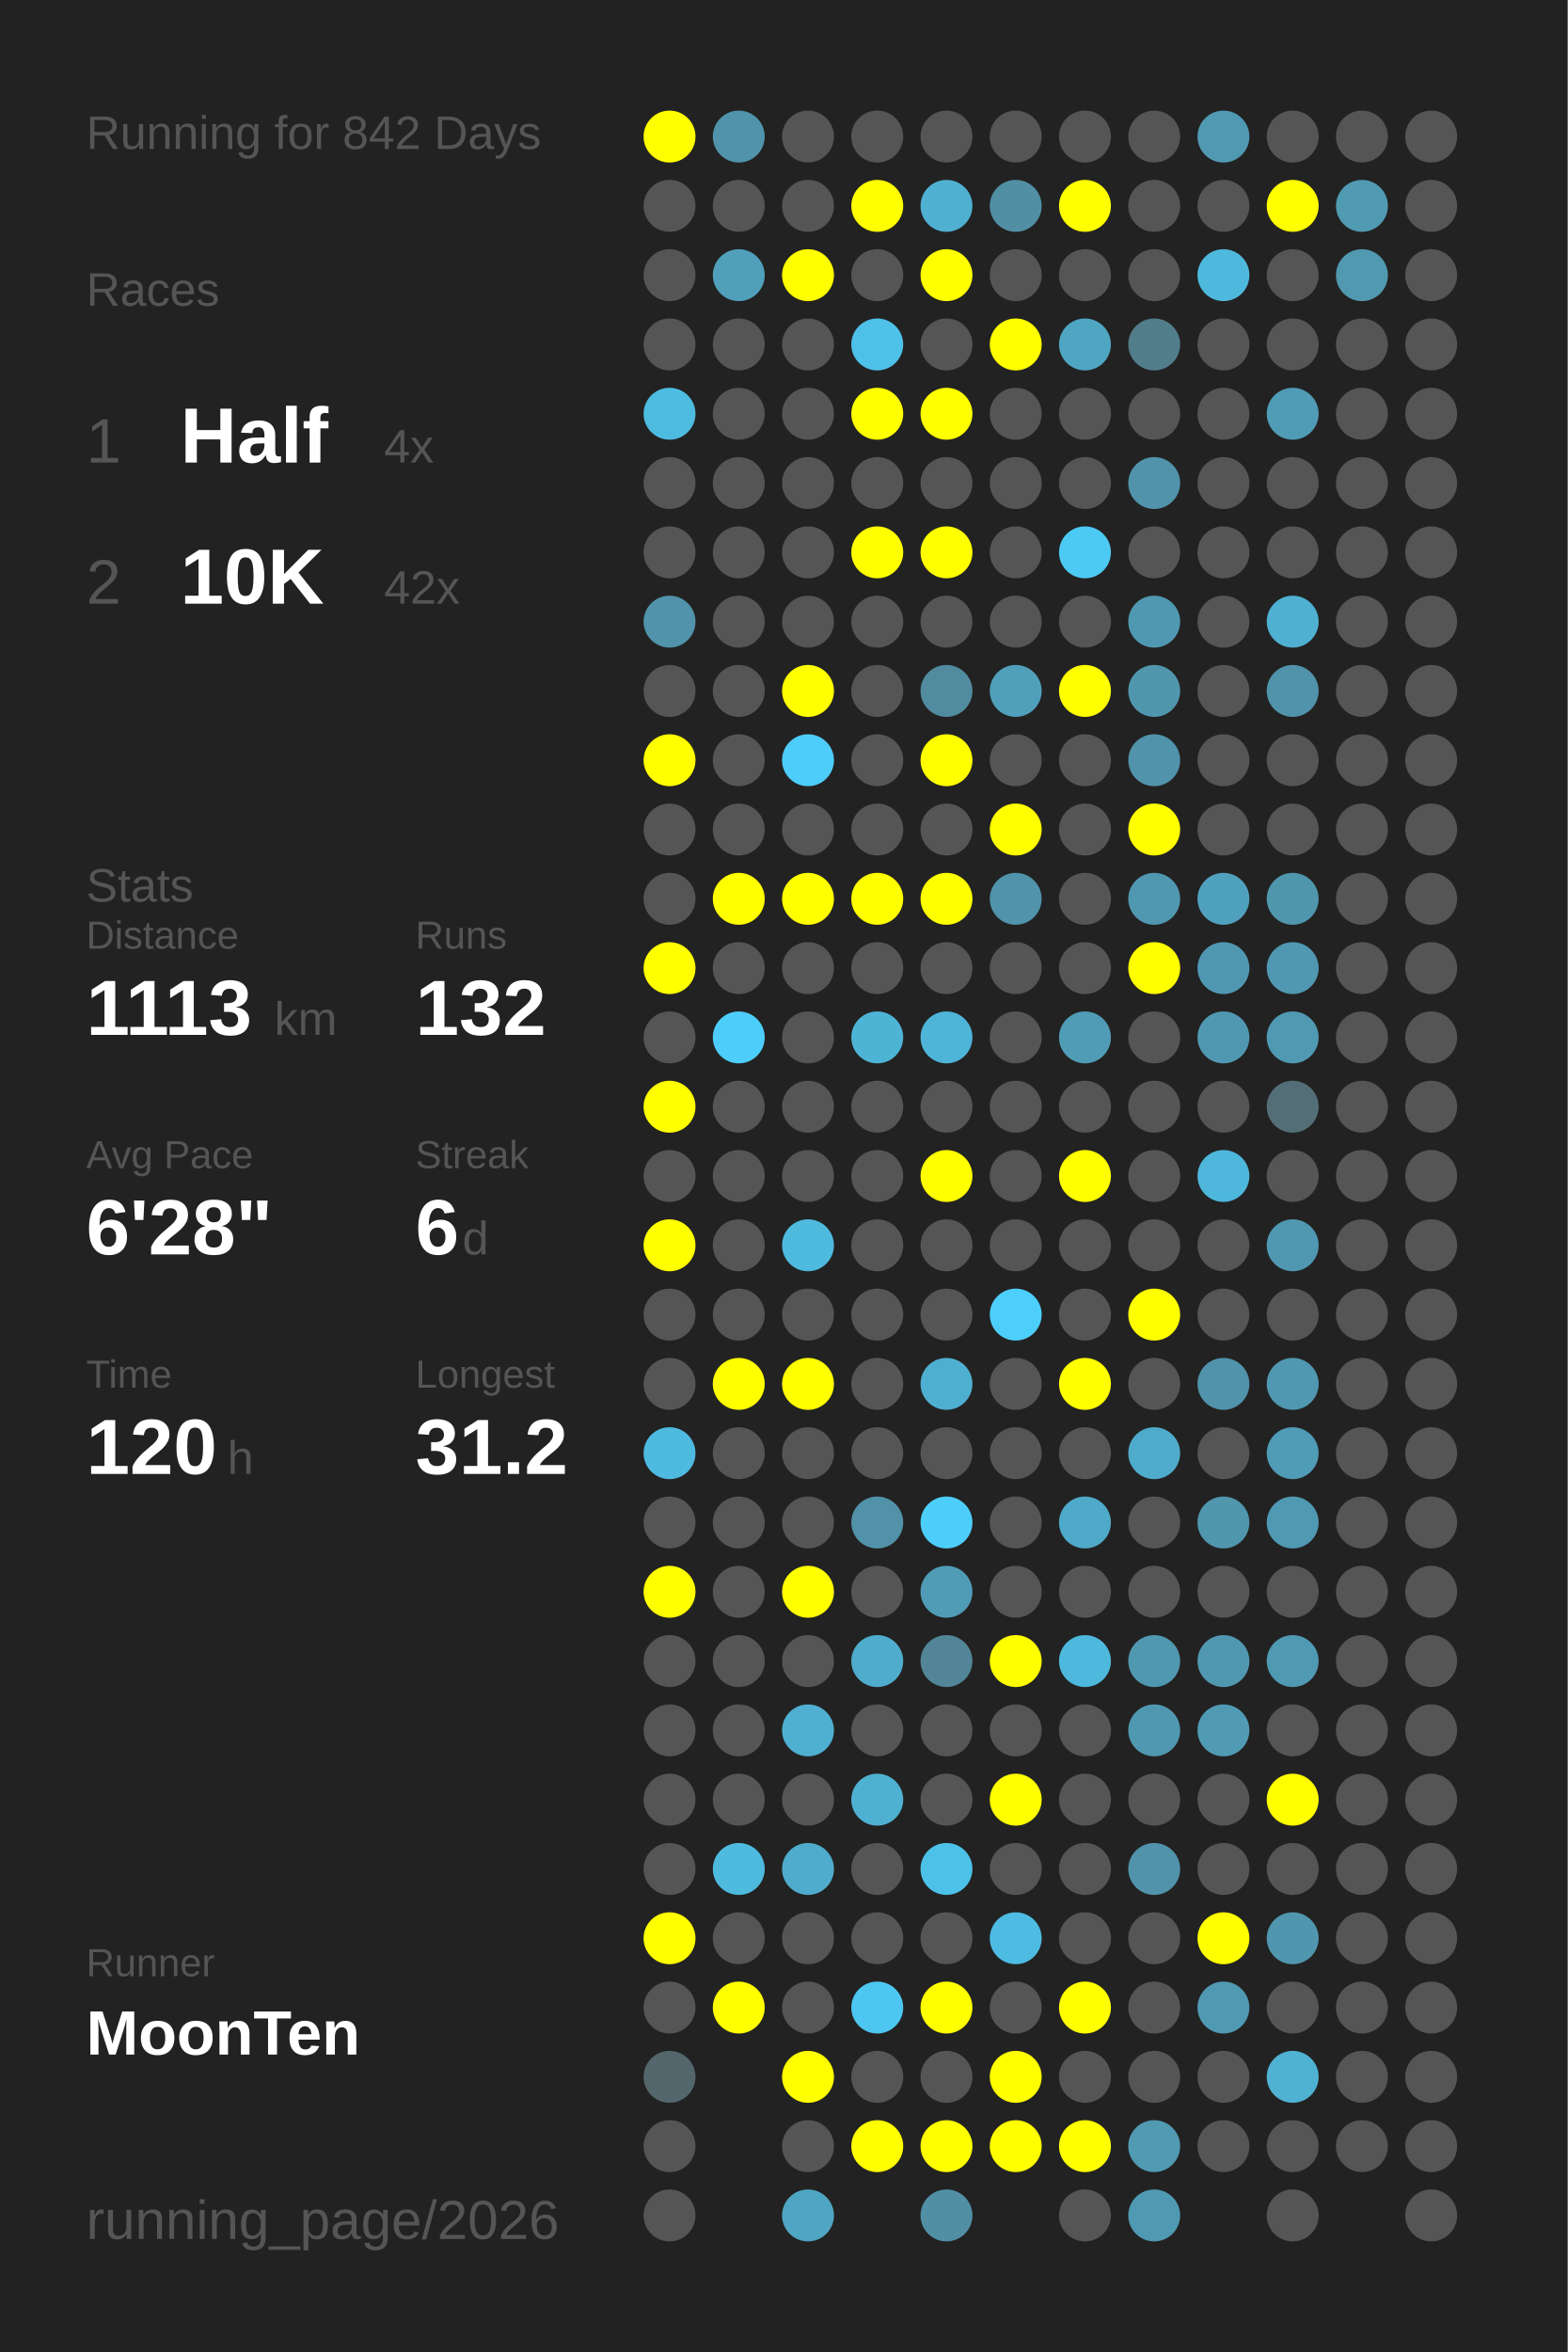
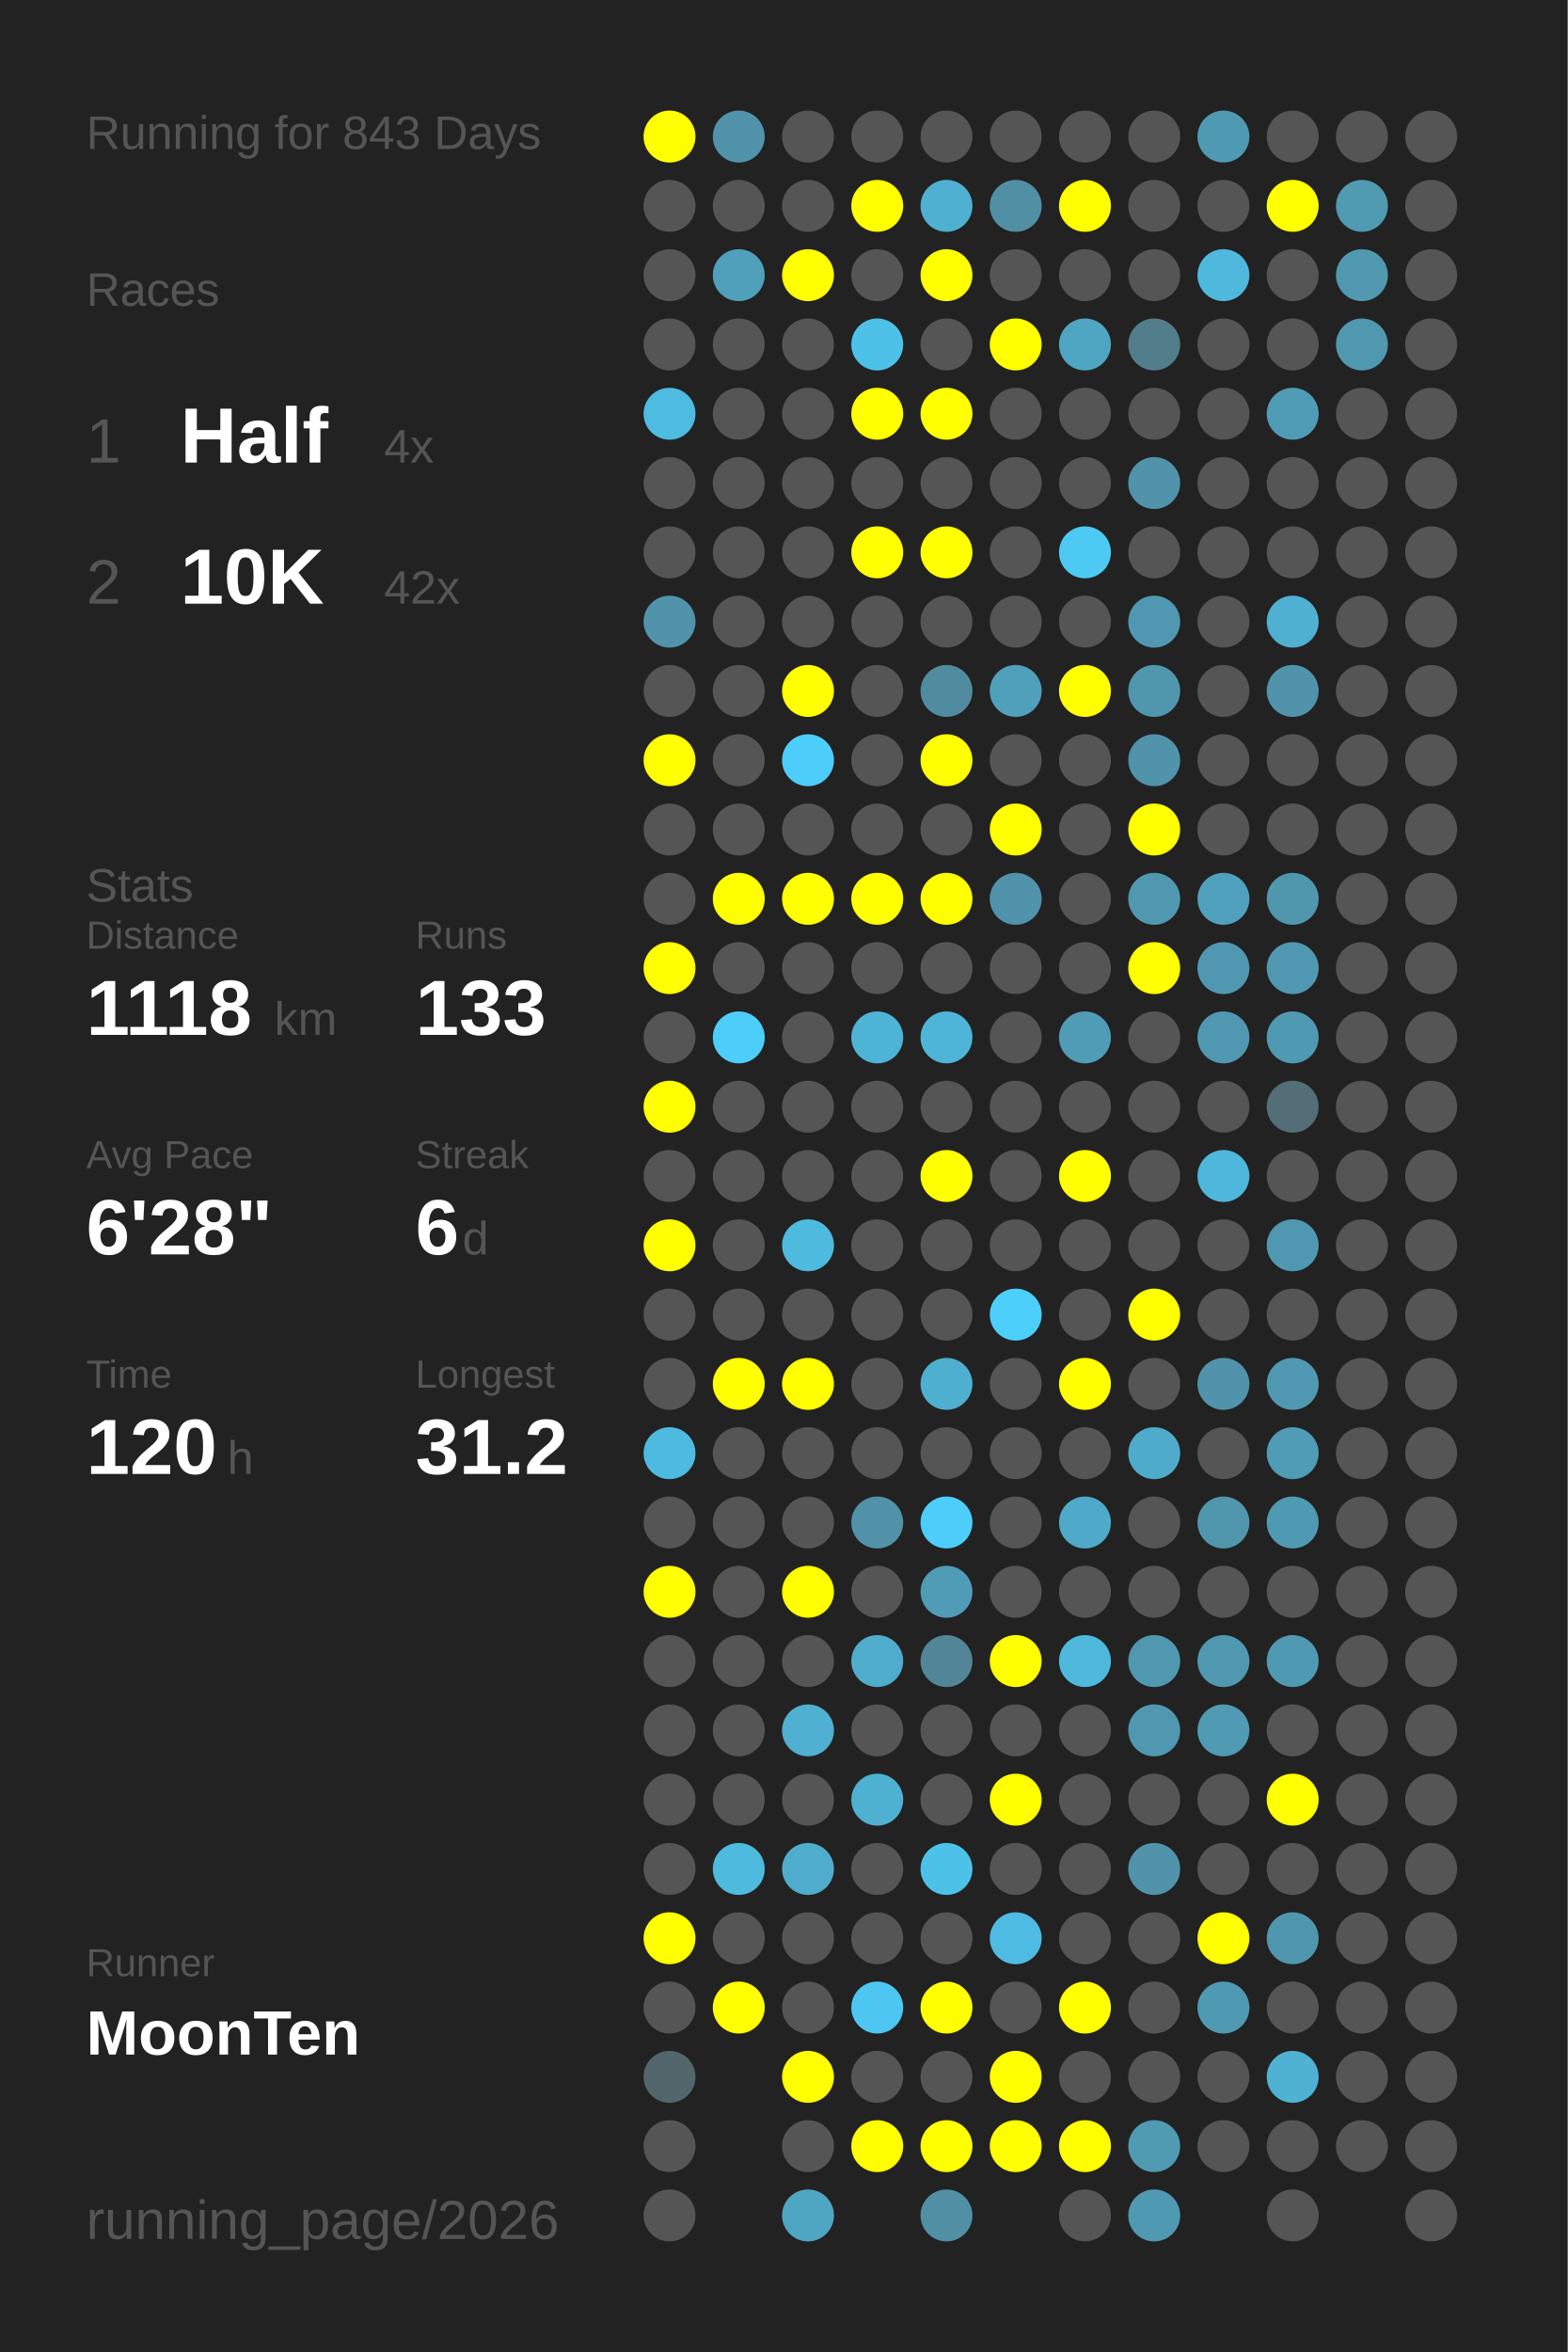
<svg xmlns="http://www.w3.org/2000/svg" baseProfile="full" height="300mm" version="1.1" viewBox="0,0,200,300" width="200mm">
  <defs />
  <rect fill="#222222" height="300" width="200" x="0" y="0" />
-   <text fill="#555555" style="font-size:6px; font-family:Arial;" x="11" y="19">Running for 842 Days</text>
+   <text fill="#555555" style="font-size:6px; font-family:Arial;" x="11" y="19">Running for 843 Days</text>
  <text fill="#555555" style="font-size:6px; font-family:Arial;" x="11" y="39">Races</text>
  <text fill="#555555" style="font-size:8px; font-family:Arial;" x="11" y="59">1</text>
  <text fill="#FFFFFF" style="font-size:10px; font-family:Arial; font-weight:bold;" x="23" y="59">Half</text>
  <text fill="#555555" style="font-size:6px; font-family:Arial;" x="49" y="59">4x</text>
  <text fill="#555555" style="font-size:8px; font-family:Arial;" x="11" y="77">2</text>
  <text fill="#FFFFFF" style="font-size:10px; font-family:Arial; font-weight:bold;" x="23" y="77">10K</text>
  <text fill="#555555" style="font-size:6px; font-family:Arial;" x="49" y="77">42x</text>
  <text fill="#555555" style="font-size:6px; font-family:Arial;" x="11" y="115">Stats</text>
  <text fill="#555555" style="font-size:5px; font-family:Arial;" x="11" y="121">Distance</text>
-   <text fill="#FFFFFF" style="font-size:10px; font-family:Arial; font-weight:bold;" x="11" y="132">1113</text>
+   <text fill="#FFFFFF" style="font-size:10px; font-family:Arial; font-weight:bold;" x="11" y="132">1118</text>
  <text fill="#555555" style="font-size:6px; font-family:Arial;" x="35" y="132">km</text>
  <text fill="#555555" style="font-size:5px; font-family:Arial;" x="53" y="121">Runs</text>
-   <text fill="#FFFFFF" style="font-size:10px; font-family:Arial; font-weight:bold;" x="53" y="132">132</text>
+   <text fill="#FFFFFF" style="font-size:10px; font-family:Arial; font-weight:bold;" x="53" y="132">133</text>
  <text fill="#555555" style="font-size:5px; font-family:Arial;" x="11" y="149">Avg Pace</text>
  <text fill="#FFFFFF" style="font-size:10px; font-family:Arial; font-weight:bold;" x="11" y="160">6'28"</text>
  <text fill="#555555" style="font-size:5px; font-family:Arial;" x="53" y="149">Streak</text>
  <text fill="#FFFFFF" style="font-size:10px; font-family:Arial; font-weight:bold;" x="53" y="160">6</text>
  <text fill="#555555" style="font-size:6px; font-family:Arial;" x="59" y="160">d</text>
  <text fill="#555555" style="font-size:5px; font-family:Arial;" x="11" y="177">Time</text>
  <text fill="#FFFFFF" style="font-size:10px; font-family:Arial; font-weight:bold;" x="11" y="188">120</text>
  <text fill="#555555" style="font-size:6px; font-family:Arial;" x="29" y="188">h</text>
  <text fill="#555555" style="font-size:5px; font-family:Arial;" x="53" y="177">Longest</text>
  <text fill="#FFFFFF" style="font-size:10px; font-family:Arial; font-weight:bold;" x="53" y="188">31.2</text>
  <text fill="#555555" style="font-size:5px; font-family:Arial;" x="11" y="252.065">Runner</text>
  <text fill="#FFFFFF" style="font-size:8px; font-family:Arial; font-weight:bold;" x="11" y="262.065">MoonTen</text>
  <text fill="#555555" style="font-size:7px; font-family:Arial;" x="11" y="285.581">running_page/2026</text>
  <circle cx="85.417" cy="17.419" fill="#FFFF00" r="3.312" />
  <circle cx="85.417" cy="26.258" fill="#555555" r="3.312" />
  <circle cx="85.417" cy="35.097" fill="#555555" r="3.312" />
  <circle cx="85.417" cy="43.935" fill="#555555" r="3.312" />
  <circle cx="85.417" cy="52.774" fill="#4ebbe0" r="3.312" />
  <circle cx="85.417" cy="61.613" fill="#555555" r="3.312" />
  <circle cx="85.417" cy="70.452" fill="#555555" r="3.312" />
  <circle cx="85.417" cy="79.29" fill="#5193aa" r="3.312" />
  <circle cx="85.417" cy="88.129" fill="#555555" r="3.312" />
  <circle cx="85.417" cy="96.968" fill="#FFFF00" r="3.312" />
  <circle cx="85.417" cy="105.806" fill="#555555" r="3.312" />
  <circle cx="85.417" cy="114.645" fill="#555555" r="3.312" />
  <circle cx="85.417" cy="123.484" fill="#FFFF00" r="3.312" />
  <circle cx="85.417" cy="132.323" fill="#555555" r="3.312" />
  <circle cx="85.417" cy="141.161" fill="#FFFF00" r="3.312" />
  <circle cx="85.417" cy="150" fill="#555555" r="3.312" />
  <circle cx="85.417" cy="158.839" fill="#FFFF00" r="3.312" />
  <circle cx="85.417" cy="167.677" fill="#555555" r="3.312" />
  <circle cx="85.417" cy="176.516" fill="#555555" r="3.312" />
  <circle cx="85.417" cy="185.355" fill="#4ebadf" r="3.312" />
  <circle cx="85.417" cy="194.194" fill="#555555" r="3.312" />
  <circle cx="85.417" cy="203.032" fill="#FFFF00" r="3.312" />
  <circle cx="85.417" cy="211.871" fill="#555555" r="3.312" />
  <circle cx="85.417" cy="220.71" fill="#555555" r="3.312" />
  <circle cx="85.417" cy="229.548" fill="#555555" r="3.312" />
  <circle cx="85.417" cy="238.387" fill="#555555" r="3.312" />
  <circle cx="85.417" cy="247.226" fill="#FFFF00" r="3.312" />
  <circle cx="85.417" cy="256.065" fill="#555555" r="3.312" />
  <circle cx="85.417" cy="264.903" fill="#53666c" r="3.312" />
  <circle cx="85.417" cy="273.742" fill="#555555" r="3.312" />
  <circle cx="85.417" cy="282.581" fill="#555555" r="3.312" />
  <circle cx="94.25" cy="17.419" fill="#5093aa" r="3.312" />
  <circle cx="94.25" cy="26.258" fill="#555555" r="3.312" />
  <circle cx="94.25" cy="35.097" fill="#50a0bb" r="3.312" />
  <circle cx="94.25" cy="43.935" fill="#555555" r="3.312" />
  <circle cx="94.25" cy="52.774" fill="#555555" r="3.312" />
  <circle cx="94.25" cy="61.613" fill="#555555" r="3.312" />
  <circle cx="94.25" cy="70.452" fill="#555555" r="3.312" />
  <circle cx="94.25" cy="79.29" fill="#555555" r="3.312" />
  <circle cx="94.25" cy="88.129" fill="#555555" r="3.312" />
  <circle cx="94.25" cy="96.968" fill="#555555" r="3.312" />
  <circle cx="94.25" cy="105.806" fill="#555555" r="3.312" />
  <circle cx="94.25" cy="114.645" fill="#FFFF00" r="3.312" />
  <circle cx="94.25" cy="123.484" fill="#555555" r="3.312" />
  <circle cx="94.25" cy="132.323" fill="#4dcefa" r="3.312" />
  <circle cx="94.25" cy="141.161" fill="#555555" r="3.312" />
  <circle cx="94.25" cy="150" fill="#555555" r="3.312" />
  <circle cx="94.25" cy="158.839" fill="#555555" r="3.312" />
  <circle cx="94.25" cy="167.677" fill="#555555" r="3.312" />
  <circle cx="94.25" cy="176.516" fill="#FFFF00" r="3.312" />
  <circle cx="94.25" cy="185.355" fill="#555555" r="3.312" />
  <circle cx="94.25" cy="194.194" fill="#555555" r="3.312" />
  <circle cx="94.25" cy="203.032" fill="#555555" r="3.312" />
  <circle cx="94.25" cy="211.871" fill="#555555" r="3.312" />
  <circle cx="94.25" cy="220.71" fill="#555555" r="3.312" />
  <circle cx="94.25" cy="229.548" fill="#555555" r="3.312" />
  <circle cx="94.25" cy="238.387" fill="#4ebade" r="3.312" />
  <circle cx="94.25" cy="247.226" fill="#555555" r="3.312" />
  <circle cx="94.25" cy="256.065" fill="#FFFF00" r="3.312" />
  <circle cx="103.083" cy="17.419" fill="#555555" r="3.312" />
  <circle cx="103.083" cy="26.258" fill="#555555" r="3.312" />
  <circle cx="103.083" cy="35.097" fill="#FFFF00" r="3.312" />
  <circle cx="103.083" cy="43.935" fill="#555555" r="3.312" />
  <circle cx="103.083" cy="52.774" fill="#555555" r="3.312" />
  <circle cx="103.083" cy="61.613" fill="#555555" r="3.312" />
  <circle cx="103.083" cy="70.452" fill="#555555" r="3.312" />
  <circle cx="103.083" cy="79.29" fill="#555555" r="3.312" />
  <circle cx="103.083" cy="88.129" fill="#FFFF00" r="3.312" />
  <circle cx="103.083" cy="96.968" fill="#4dcdf9" r="3.312" />
  <circle cx="103.083" cy="105.806" fill="#555555" r="3.312" />
  <circle cx="103.083" cy="114.645" fill="#FFFF00" r="3.312" />
  <circle cx="103.083" cy="123.484" fill="#555555" r="3.312" />
  <circle cx="103.083" cy="132.323" fill="#555555" r="3.312" />
  <circle cx="103.083" cy="141.161" fill="#555555" r="3.312" />
  <circle cx="103.083" cy="150" fill="#555555" r="3.312" />
  <circle cx="103.083" cy="158.839" fill="#4ebade" r="3.312" />
  <circle cx="103.083" cy="167.677" fill="#555555" r="3.312" />
  <circle cx="103.083" cy="176.516" fill="#FFFF00" r="3.312" />
  <circle cx="103.083" cy="185.355" fill="#555555" r="3.312" />
  <circle cx="103.083" cy="194.194" fill="#555555" r="3.312" />
  <circle cx="103.083" cy="203.032" fill="#FFFF00" r="3.312" />
  <circle cx="103.083" cy="211.871" fill="#555555" r="3.312" />
  <circle cx="103.083" cy="220.71" fill="#4fb0d1" r="3.312" />
  <circle cx="103.083" cy="229.548" fill="#555555" r="3.312" />
  <circle cx="103.083" cy="238.387" fill="#4faccc" r="3.312" />
  <circle cx="103.083" cy="247.226" fill="#555555" r="3.312" />
  <circle cx="103.083" cy="256.065" fill="#555555" r="3.312" />
  <circle cx="103.083" cy="264.903" fill="#FFFF00" r="3.312" />
  <circle cx="103.083" cy="273.742" fill="#555555" r="3.312" />
  <circle cx="103.083" cy="282.581" fill="#4fa6c3" r="3.312" />
  <circle cx="111.917" cy="17.419" fill="#555555" r="3.312" />
  <circle cx="111.917" cy="26.258" fill="#FFFF00" r="3.312" />
  <circle cx="111.917" cy="35.097" fill="#555555" r="3.312" />
  <circle cx="111.917" cy="43.935" fill="#4ec1e9" r="3.312" />
  <circle cx="111.917" cy="52.774" fill="#FFFF00" r="3.312" />
  <circle cx="111.917" cy="61.613" fill="#555555" r="3.312" />
  <circle cx="111.917" cy="70.452" fill="#FFFF00" r="3.312" />
  <circle cx="111.917" cy="79.29" fill="#555555" r="3.312" />
  <circle cx="111.917" cy="88.129" fill="#555555" r="3.312" />
  <circle cx="111.917" cy="96.968" fill="#555555" r="3.312" />
  <circle cx="111.917" cy="105.806" fill="#555555" r="3.312" />
  <circle cx="111.917" cy="114.645" fill="#FFFF00" r="3.312" />
  <circle cx="111.917" cy="123.484" fill="#555555" r="3.312" />
  <circle cx="111.917" cy="132.323" fill="#4eb4d6" r="3.312" />
  <circle cx="111.917" cy="141.161" fill="#555555" r="3.312" />
  <circle cx="111.917" cy="150" fill="#555555" r="3.312" />
  <circle cx="111.917" cy="158.839" fill="#555555" r="3.312" />
  <circle cx="111.917" cy="167.677" fill="#555555" r="3.312" />
  <circle cx="111.917" cy="176.516" fill="#555555" r="3.312" />
  <circle cx="111.917" cy="185.355" fill="#555555" r="3.312" />
  <circle cx="111.917" cy="194.194" fill="#5192a8" r="3.312" />
  <circle cx="111.917" cy="203.032" fill="#555555" r="3.312" />
  <circle cx="111.917" cy="211.871" fill="#4faccc" r="3.312" />
  <circle cx="111.917" cy="220.71" fill="#555555" r="3.312" />
  <circle cx="111.917" cy="229.548" fill="#4fb1d2" r="3.312" />
  <circle cx="111.917" cy="238.387" fill="#555555" r="3.312" />
  <circle cx="111.917" cy="247.226" fill="#555555" r="3.312" />
  <circle cx="111.917" cy="256.065" fill="#4dc7f1" r="3.312" />
  <circle cx="111.917" cy="264.903" fill="#555555" r="3.312" />
  <circle cx="111.917" cy="273.742" fill="#FFFF00" r="3.312" />
  <circle cx="120.75" cy="17.419" fill="#555555" r="3.312" />
  <circle cx="120.75" cy="26.258" fill="#4fb0d1" r="3.312" />
  <circle cx="120.75" cy="35.097" fill="#FFFF00" r="3.312" />
  <circle cx="120.75" cy="43.935" fill="#555555" r="3.312" />
  <circle cx="120.75" cy="52.774" fill="#FFFF00" r="3.312" />
  <circle cx="120.75" cy="61.613" fill="#555555" r="3.312" />
  <circle cx="120.75" cy="70.452" fill="#FFFF00" r="3.312" />
  <circle cx="120.75" cy="79.29" fill="#555555" r="3.312" />
  <circle cx="120.75" cy="88.129" fill="#518b9f" r="3.312" />
  <circle cx="120.75" cy="96.968" fill="#FFFF00" r="3.312" />
  <circle cx="120.75" cy="105.806" fill="#555555" r="3.312" />
  <circle cx="120.75" cy="114.645" fill="#FFFF00" r="3.312" />
  <circle cx="120.75" cy="123.484" fill="#555555" r="3.312" />
  <circle cx="120.75" cy="132.323" fill="#4eb5d8" r="3.312" />
  <circle cx="120.75" cy="141.161" fill="#555555" r="3.312" />
  <circle cx="120.75" cy="150" fill="#FFFF00" r="3.312" />
  <circle cx="120.75" cy="158.839" fill="#555555" r="3.312" />
  <circle cx="120.75" cy="167.677" fill="#555555" r="3.312" />
  <circle cx="120.75" cy="176.516" fill="#4fafd0" r="3.312" />
  <circle cx="120.75" cy="185.355" fill="#555555" r="3.312" />
  <circle cx="120.75" cy="194.194" fill="#4dcefa" r="3.312" />
  <circle cx="120.75" cy="203.032" fill="#509cb6" r="3.312" />
  <circle cx="120.75" cy="211.871" fill="#518597" r="3.312" />
  <circle cx="120.75" cy="220.71" fill="#555555" r="3.312" />
  <circle cx="120.75" cy="229.548" fill="#555555" r="3.312" />
  <circle cx="120.75" cy="238.387" fill="#4dc2e9" r="3.312" />
  <circle cx="120.75" cy="247.226" fill="#555555" r="3.312" />
  <circle cx="120.75" cy="256.065" fill="#FFFF00" r="3.312" />
  <circle cx="120.75" cy="264.903" fill="#555555" r="3.312" />
  <circle cx="120.75" cy="273.742" fill="#FFFF00" r="3.312" />
  <circle cx="120.75" cy="282.581" fill="#518fa4" r="3.312" />
  <circle cx="129.583" cy="17.419" fill="#555555" r="3.312" />
  <circle cx="129.583" cy="26.258" fill="#518fa4" r="3.312" />
  <circle cx="129.583" cy="35.097" fill="#555555" r="3.312" />
  <circle cx="129.583" cy="43.935" fill="#FFFF00" r="3.312" />
  <circle cx="129.583" cy="52.774" fill="#555555" r="3.312" />
  <circle cx="129.583" cy="61.613" fill="#555555" r="3.312" />
  <circle cx="129.583" cy="70.452" fill="#555555" r="3.312" />
  <circle cx="129.583" cy="79.29" fill="#555555" r="3.312" />
  <circle cx="129.583" cy="88.129" fill="#50a0bb" r="3.312" />
  <circle cx="129.583" cy="96.968" fill="#555555" r="3.312" />
  <circle cx="129.583" cy="105.806" fill="#FFFF00" r="3.312" />
  <circle cx="129.583" cy="114.645" fill="#5093aa" r="3.312" />
  <circle cx="129.583" cy="123.484" fill="#555555" r="3.312" />
  <circle cx="129.583" cy="132.323" fill="#555555" r="3.312" />
  <circle cx="129.583" cy="141.161" fill="#555555" r="3.312" />
  <circle cx="129.583" cy="150" fill="#555555" r="3.312" />
  <circle cx="129.583" cy="158.839" fill="#555555" r="3.312" />
  <circle cx="129.583" cy="167.677" fill="#4dcffc" r="3.312" />
  <circle cx="129.583" cy="176.516" fill="#555555" r="3.312" />
  <circle cx="129.583" cy="185.355" fill="#555555" r="3.312" />
  <circle cx="129.583" cy="194.194" fill="#555555" r="3.312" />
  <circle cx="129.583" cy="203.032" fill="#555555" r="3.312" />
  <circle cx="129.583" cy="211.871" fill="#FFFF00" r="3.312" />
  <circle cx="129.583" cy="220.71" fill="#555555" r="3.312" />
  <circle cx="129.583" cy="229.548" fill="#FFFF00" r="3.312" />
  <circle cx="129.583" cy="238.387" fill="#555555" r="3.312" />
  <circle cx="129.583" cy="247.226" fill="#4ebce2" r="3.312" />
  <circle cx="129.583" cy="256.065" fill="#555555" r="3.312" />
  <circle cx="129.583" cy="264.903" fill="#FFFF00" r="3.312" />
  <circle cx="129.583" cy="273.742" fill="#FFFF00" r="3.312" />
  <circle cx="138.417" cy="17.419" fill="#555555" r="3.312" />
  <circle cx="138.417" cy="26.258" fill="#FFFF00" r="3.312" />
  <circle cx="138.417" cy="35.097" fill="#555555" r="3.312" />
  <circle cx="138.417" cy="43.935" fill="#4fa6c3" r="3.312" />
  <circle cx="138.417" cy="52.774" fill="#555555" r="3.312" />
  <circle cx="138.417" cy="61.613" fill="#555555" r="3.312" />
  <circle cx="138.417" cy="70.452" fill="#4dcaf4" r="3.312" />
  <circle cx="138.417" cy="79.29" fill="#555555" r="3.312" />
  <circle cx="138.417" cy="88.129" fill="#FFFF00" r="3.312" />
  <circle cx="138.417" cy="96.968" fill="#555555" r="3.312" />
  <circle cx="138.417" cy="105.806" fill="#555555" r="3.312" />
  <circle cx="138.417" cy="114.645" fill="#555555" r="3.312" />
  <circle cx="138.417" cy="123.484" fill="#555555" r="3.312" />
  <circle cx="138.417" cy="132.323" fill="#509cb6" r="3.312" />
  <circle cx="138.417" cy="141.161" fill="#555555" r="3.312" />
  <circle cx="138.417" cy="150" fill="#FFFF00" r="3.312" />
  <circle cx="138.417" cy="158.839" fill="#555555" r="3.312" />
  <circle cx="138.417" cy="167.677" fill="#555555" r="3.312" />
  <circle cx="138.417" cy="176.516" fill="#FFFF00" r="3.312" />
  <circle cx="138.417" cy="185.355" fill="#555555" r="3.312" />
  <circle cx="138.417" cy="194.194" fill="#4fa9c8" r="3.312" />
  <circle cx="138.417" cy="203.032" fill="#555555" r="3.312" />
  <circle cx="138.417" cy="211.871" fill="#4eb9dd" r="3.312" />
  <circle cx="138.417" cy="220.71" fill="#555555" r="3.312" />
  <circle cx="138.417" cy="229.548" fill="#555555" r="3.312" />
  <circle cx="138.417" cy="238.387" fill="#555555" r="3.312" />
  <circle cx="138.417" cy="247.226" fill="#555555" r="3.312" />
  <circle cx="138.417" cy="256.065" fill="#FFFF00" r="3.312" />
  <circle cx="138.417" cy="264.903" fill="#555555" r="3.312" />
  <circle cx="138.417" cy="273.742" fill="#FFFF00" r="3.312" />
  <circle cx="138.417" cy="282.581" fill="#555555" r="3.312" />
  <circle cx="147.25" cy="17.419" fill="#555555" r="3.312" />
  <circle cx="147.25" cy="26.258" fill="#555555" r="3.312" />
  <circle cx="147.25" cy="35.097" fill="#555555" r="3.312" />
  <circle cx="147.25" cy="43.935" fill="#527d8b" r="3.312" />
  <circle cx="147.25" cy="52.774" fill="#555555" r="3.312" />
  <circle cx="147.25" cy="61.613" fill="#5093aa" r="3.312" />
  <circle cx="147.25" cy="70.452" fill="#555555" r="3.312" />
  <circle cx="147.25" cy="79.29" fill="#5098b1" r="3.312" />
  <circle cx="147.25" cy="88.129" fill="#5097ae" r="3.312" />
  <circle cx="147.25" cy="96.968" fill="#5093aa" r="3.312" />
  <circle cx="147.25" cy="105.806" fill="#FFFF00" r="3.312" />
  <circle cx="147.25" cy="114.645" fill="#5098b0" r="3.312" />
  <circle cx="147.25" cy="123.484" fill="#FFFF00" r="3.312" />
  <circle cx="147.25" cy="132.323" fill="#555555" r="3.312" />
  <circle cx="147.25" cy="141.161" fill="#555555" r="3.312" />
  <circle cx="147.25" cy="150" fill="#555555" r="3.312" />
  <circle cx="147.25" cy="158.839" fill="#555555" r="3.312" />
  <circle cx="147.25" cy="167.677" fill="#FFFF00" r="3.312" />
  <circle cx="147.25" cy="176.516" fill="#555555" r="3.312" />
  <circle cx="147.25" cy="185.355" fill="#4fabcb" r="3.312" />
  <circle cx="147.25" cy="194.194" fill="#555555" r="3.312" />
  <circle cx="147.25" cy="203.032" fill="#555555" r="3.312" />
  <circle cx="147.25" cy="211.871" fill="#5098b0" r="3.312" />
  <circle cx="147.25" cy="220.71" fill="#5098b0" r="3.312" />
  <circle cx="147.25" cy="229.548" fill="#555555" r="3.312" />
  <circle cx="147.25" cy="238.387" fill="#5093aa" r="3.312" />
  <circle cx="147.25" cy="247.226" fill="#555555" r="3.312" />
  <circle cx="147.25" cy="256.065" fill="#555555" r="3.312" />
  <circle cx="147.25" cy="264.903" fill="#555555" r="3.312" />
  <circle cx="147.25" cy="273.742" fill="#509ab2" r="3.312" />
  <circle cx="147.25" cy="282.581" fill="#5099b2" r="3.312" />
  <circle cx="156.083" cy="17.419" fill="#5099b2" r="3.312" />
  <circle cx="156.083" cy="26.258" fill="#555555" r="3.312" />
  <circle cx="156.083" cy="35.097" fill="#4eb9dd" r="3.312" />
  <circle cx="156.083" cy="43.935" fill="#555555" r="3.312" />
  <circle cx="156.083" cy="52.774" fill="#555555" r="3.312" />
  <circle cx="156.083" cy="61.613" fill="#555555" r="3.312" />
  <circle cx="156.083" cy="70.452" fill="#555555" r="3.312" />
  <circle cx="156.083" cy="79.29" fill="#555555" r="3.312" />
  <circle cx="156.083" cy="88.129" fill="#555555" r="3.312" />
  <circle cx="156.083" cy="96.968" fill="#555555" r="3.312" />
  <circle cx="156.083" cy="105.806" fill="#555555" r="3.312" />
  <circle cx="156.083" cy="114.645" fill="#50a1bd" r="3.312" />
  <circle cx="156.083" cy="123.484" fill="#5098b1" r="3.312" />
  <circle cx="156.083" cy="132.323" fill="#5098b1" r="3.312" />
  <circle cx="156.083" cy="141.161" fill="#555555" r="3.312" />
  <circle cx="156.083" cy="150" fill="#4eb7db" r="3.312" />
  <circle cx="156.083" cy="158.839" fill="#555555" r="3.312" />
  <circle cx="156.083" cy="167.677" fill="#555555" r="3.312" />
  <circle cx="156.083" cy="176.516" fill="#5093aa" r="3.312" />
  <circle cx="156.083" cy="185.355" fill="#555555" r="3.312" />
  <circle cx="156.083" cy="194.194" fill="#5096ad" r="3.312" />
  <circle cx="156.083" cy="203.032" fill="#555555" r="3.312" />
  <circle cx="156.083" cy="211.871" fill="#5098b0" r="3.312" />
  <circle cx="156.083" cy="220.71" fill="#509ab3" r="3.312" />
  <circle cx="156.083" cy="229.548" fill="#555555" r="3.312" />
  <circle cx="156.083" cy="238.387" fill="#555555" r="3.312" />
  <circle cx="156.083" cy="247.226" fill="#FFFF00" r="3.312" />
  <circle cx="156.083" cy="256.065" fill="#5099b2" r="3.312" />
  <circle cx="156.083" cy="264.903" fill="#555555" r="3.312" />
  <circle cx="156.083" cy="273.742" fill="#555555" r="3.312" />
  <circle cx="164.917" cy="17.419" fill="#555555" r="3.312" />
  <circle cx="164.917" cy="26.258" fill="#FFFF00" r="3.312" />
  <circle cx="164.917" cy="35.097" fill="#555555" r="3.312" />
  <circle cx="164.917" cy="43.935" fill="#555555" r="3.312" />
  <circle cx="164.917" cy="52.774" fill="#509bb5" r="3.312" />
  <circle cx="164.917" cy="61.613" fill="#555555" r="3.312" />
  <circle cx="164.917" cy="70.452" fill="#555555" r="3.312" />
  <circle cx="164.917" cy="79.29" fill="#4fb0d2" r="3.312" />
  <circle cx="164.917" cy="88.129" fill="#5093aa" r="3.312" />
  <circle cx="164.917" cy="96.968" fill="#555555" r="3.312" />
  <circle cx="164.917" cy="105.806" fill="#555555" r="3.312" />
  <circle cx="164.917" cy="114.645" fill="#5096ad" r="3.312" />
  <circle cx="164.917" cy="123.484" fill="#5098b1" r="3.312" />
  <circle cx="164.917" cy="132.323" fill="#5099b2" r="3.312" />
  <circle cx="164.917" cy="141.161" fill="#536e77" r="3.312" />
  <circle cx="164.917" cy="150" fill="#555555" r="3.312" />
  <circle cx="164.917" cy="158.839" fill="#5098b1" r="3.312" />
  <circle cx="164.917" cy="167.677" fill="#555555" r="3.312" />
  <circle cx="164.917" cy="176.516" fill="#5098b1" r="3.312" />
  <circle cx="164.917" cy="185.355" fill="#509bb5" r="3.312" />
  <circle cx="164.917" cy="194.194" fill="#5099b2" r="3.312" />
  <circle cx="164.917" cy="203.032" fill="#555555" r="3.312" />
  <circle cx="164.917" cy="211.871" fill="#5099b2" r="3.312" />
  <circle cx="164.917" cy="220.71" fill="#555555" r="3.312" />
  <circle cx="164.917" cy="229.548" fill="#FFFF00" r="3.312" />
  <circle cx="164.917" cy="238.387" fill="#555555" r="3.312" />
  <circle cx="164.917" cy="247.226" fill="#5096ae" r="3.312" />
  <circle cx="164.917" cy="256.065" fill="#555555" r="3.312" />
  <circle cx="164.917" cy="264.903" fill="#4fb2d3" r="3.312" />
  <circle cx="164.917" cy="273.742" fill="#555555" r="3.312" />
  <circle cx="164.917" cy="282.581" fill="#555555" r="3.312" />
  <circle cx="173.75" cy="17.419" fill="#555555" r="3.312" />
  <circle cx="173.75" cy="26.258" fill="#509ab2" r="3.312" />
  <circle cx="173.75" cy="35.097" fill="#5099b1" r="3.312" />
-   <circle cx="173.75" cy="43.935" fill="#555555" r="3.312" />
+   <circle cx="173.75" cy="43.935" fill="#5098b0" r="3.312" />
  <circle cx="173.75" cy="52.774" fill="#555555" r="3.312" />
  <circle cx="173.75" cy="61.613" fill="#555555" r="3.312" />
  <circle cx="173.75" cy="70.452" fill="#555555" r="3.312" />
  <circle cx="173.75" cy="79.29" fill="#555555" r="3.312" />
  <circle cx="173.75" cy="88.129" fill="#555555" r="3.312" />
  <circle cx="173.75" cy="96.968" fill="#555555" r="3.312" />
  <circle cx="173.75" cy="105.806" fill="#555555" r="3.312" />
  <circle cx="173.75" cy="114.645" fill="#555555" r="3.312" />
  <circle cx="173.75" cy="123.484" fill="#555555" r="3.312" />
  <circle cx="173.75" cy="132.323" fill="#555555" r="3.312" />
  <circle cx="173.75" cy="141.161" fill="#555555" r="3.312" />
  <circle cx="173.75" cy="150" fill="#555555" r="3.312" />
  <circle cx="173.75" cy="158.839" fill="#555555" r="3.312" />
  <circle cx="173.75" cy="167.677" fill="#555555" r="3.312" />
  <circle cx="173.75" cy="176.516" fill="#555555" r="3.312" />
  <circle cx="173.75" cy="185.355" fill="#555555" r="3.312" />
  <circle cx="173.75" cy="194.194" fill="#555555" r="3.312" />
  <circle cx="173.75" cy="203.032" fill="#555555" r="3.312" />
  <circle cx="173.75" cy="211.871" fill="#555555" r="3.312" />
  <circle cx="173.75" cy="220.71" fill="#555555" r="3.312" />
  <circle cx="173.75" cy="229.548" fill="#555555" r="3.312" />
  <circle cx="173.75" cy="238.387" fill="#555555" r="3.312" />
  <circle cx="173.75" cy="247.226" fill="#555555" r="3.312" />
  <circle cx="173.75" cy="256.065" fill="#555555" r="3.312" />
  <circle cx="173.75" cy="264.903" fill="#555555" r="3.312" />
  <circle cx="173.75" cy="273.742" fill="#555555" r="3.312" />
  <circle cx="182.583" cy="17.419" fill="#555555" r="3.312" />
  <circle cx="182.583" cy="26.258" fill="#555555" r="3.312" />
  <circle cx="182.583" cy="35.097" fill="#555555" r="3.312" />
  <circle cx="182.583" cy="43.935" fill="#555555" r="3.312" />
  <circle cx="182.583" cy="52.774" fill="#555555" r="3.312" />
  <circle cx="182.583" cy="61.613" fill="#555555" r="3.312" />
  <circle cx="182.583" cy="70.452" fill="#555555" r="3.312" />
  <circle cx="182.583" cy="79.29" fill="#555555" r="3.312" />
  <circle cx="182.583" cy="88.129" fill="#555555" r="3.312" />
  <circle cx="182.583" cy="96.968" fill="#555555" r="3.312" />
  <circle cx="182.583" cy="105.806" fill="#555555" r="3.312" />
  <circle cx="182.583" cy="114.645" fill="#555555" r="3.312" />
  <circle cx="182.583" cy="123.484" fill="#555555" r="3.312" />
  <circle cx="182.583" cy="132.323" fill="#555555" r="3.312" />
  <circle cx="182.583" cy="141.161" fill="#555555" r="3.312" />
  <circle cx="182.583" cy="150" fill="#555555" r="3.312" />
  <circle cx="182.583" cy="158.839" fill="#555555" r="3.312" />
  <circle cx="182.583" cy="167.677" fill="#555555" r="3.312" />
  <circle cx="182.583" cy="176.516" fill="#555555" r="3.312" />
  <circle cx="182.583" cy="185.355" fill="#555555" r="3.312" />
  <circle cx="182.583" cy="194.194" fill="#555555" r="3.312" />
  <circle cx="182.583" cy="203.032" fill="#555555" r="3.312" />
  <circle cx="182.583" cy="211.871" fill="#555555" r="3.312" />
  <circle cx="182.583" cy="220.71" fill="#555555" r="3.312" />
  <circle cx="182.583" cy="229.548" fill="#555555" r="3.312" />
  <circle cx="182.583" cy="238.387" fill="#555555" r="3.312" />
  <circle cx="182.583" cy="247.226" fill="#555555" r="3.312" />
  <circle cx="182.583" cy="256.065" fill="#555555" r="3.312" />
  <circle cx="182.583" cy="264.903" fill="#555555" r="3.312" />
  <circle cx="182.583" cy="273.742" fill="#555555" r="3.312" />
  <circle cx="182.583" cy="282.581" fill="#555555" r="3.312" />
</svg>
